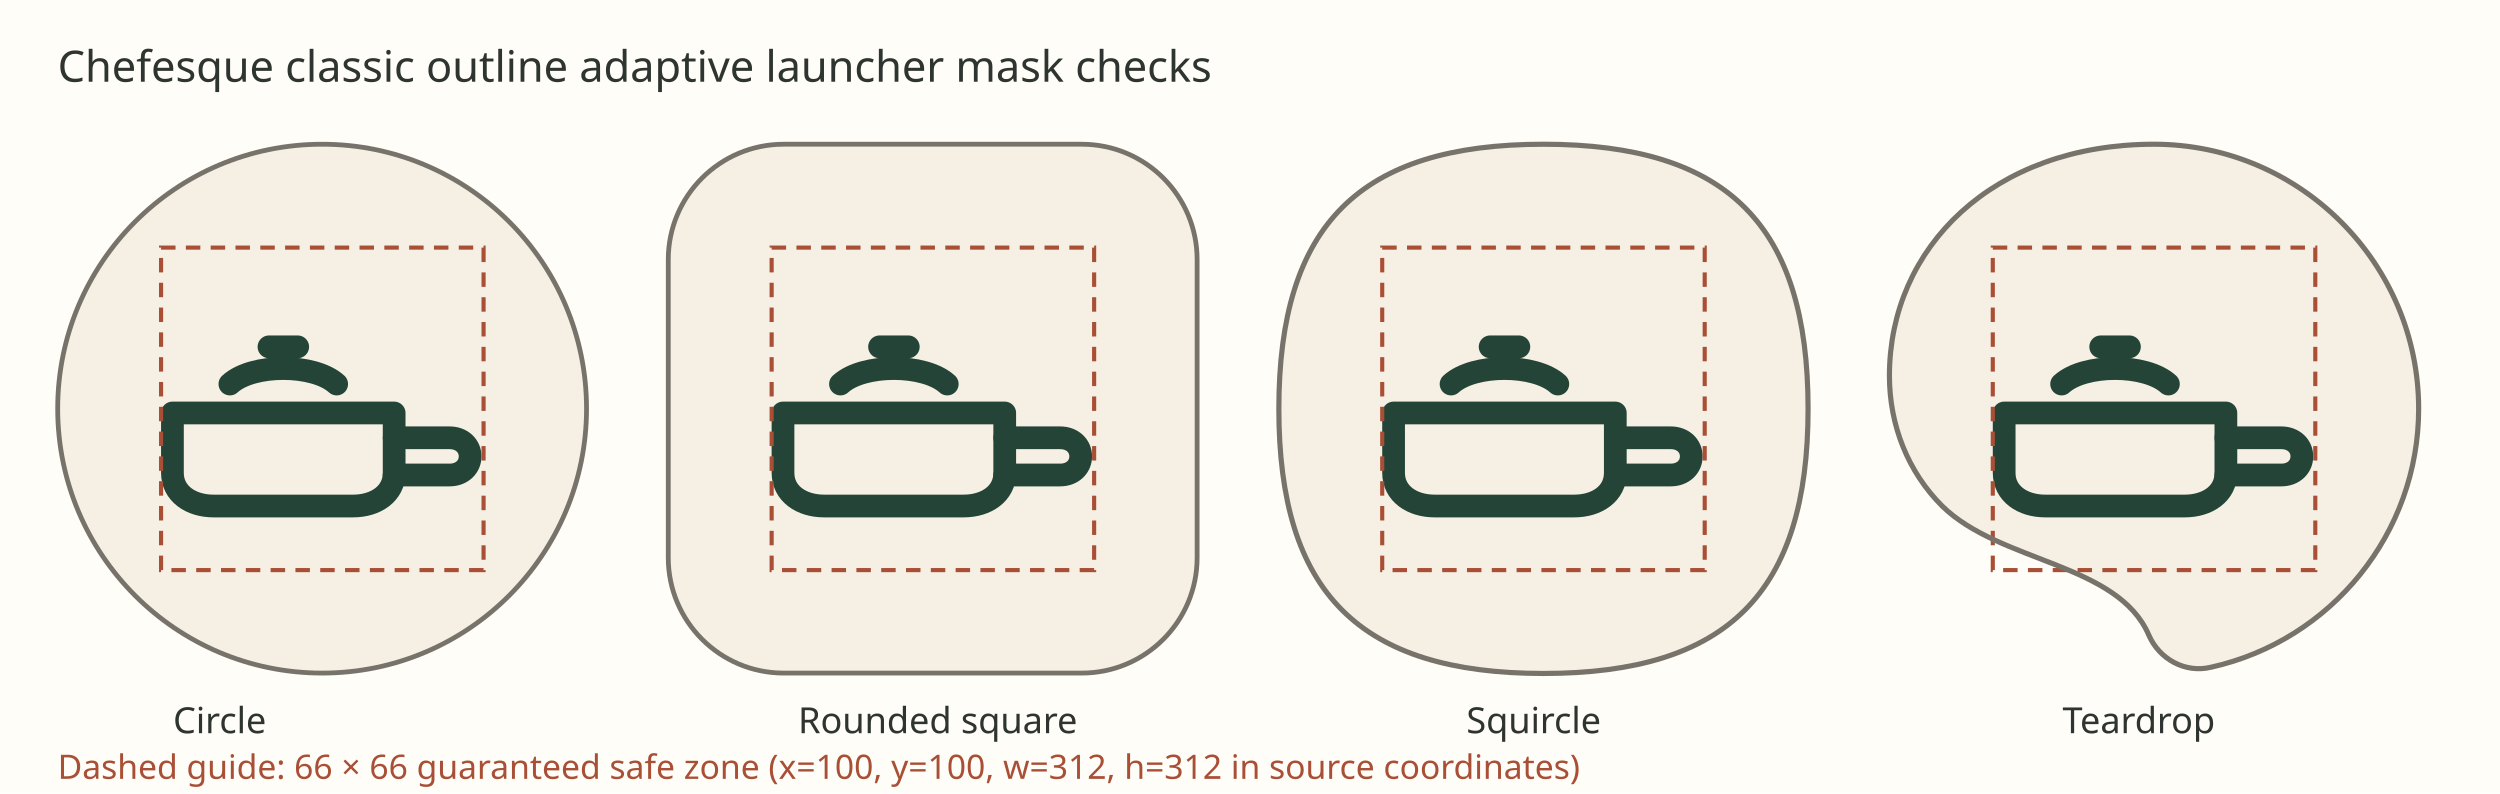
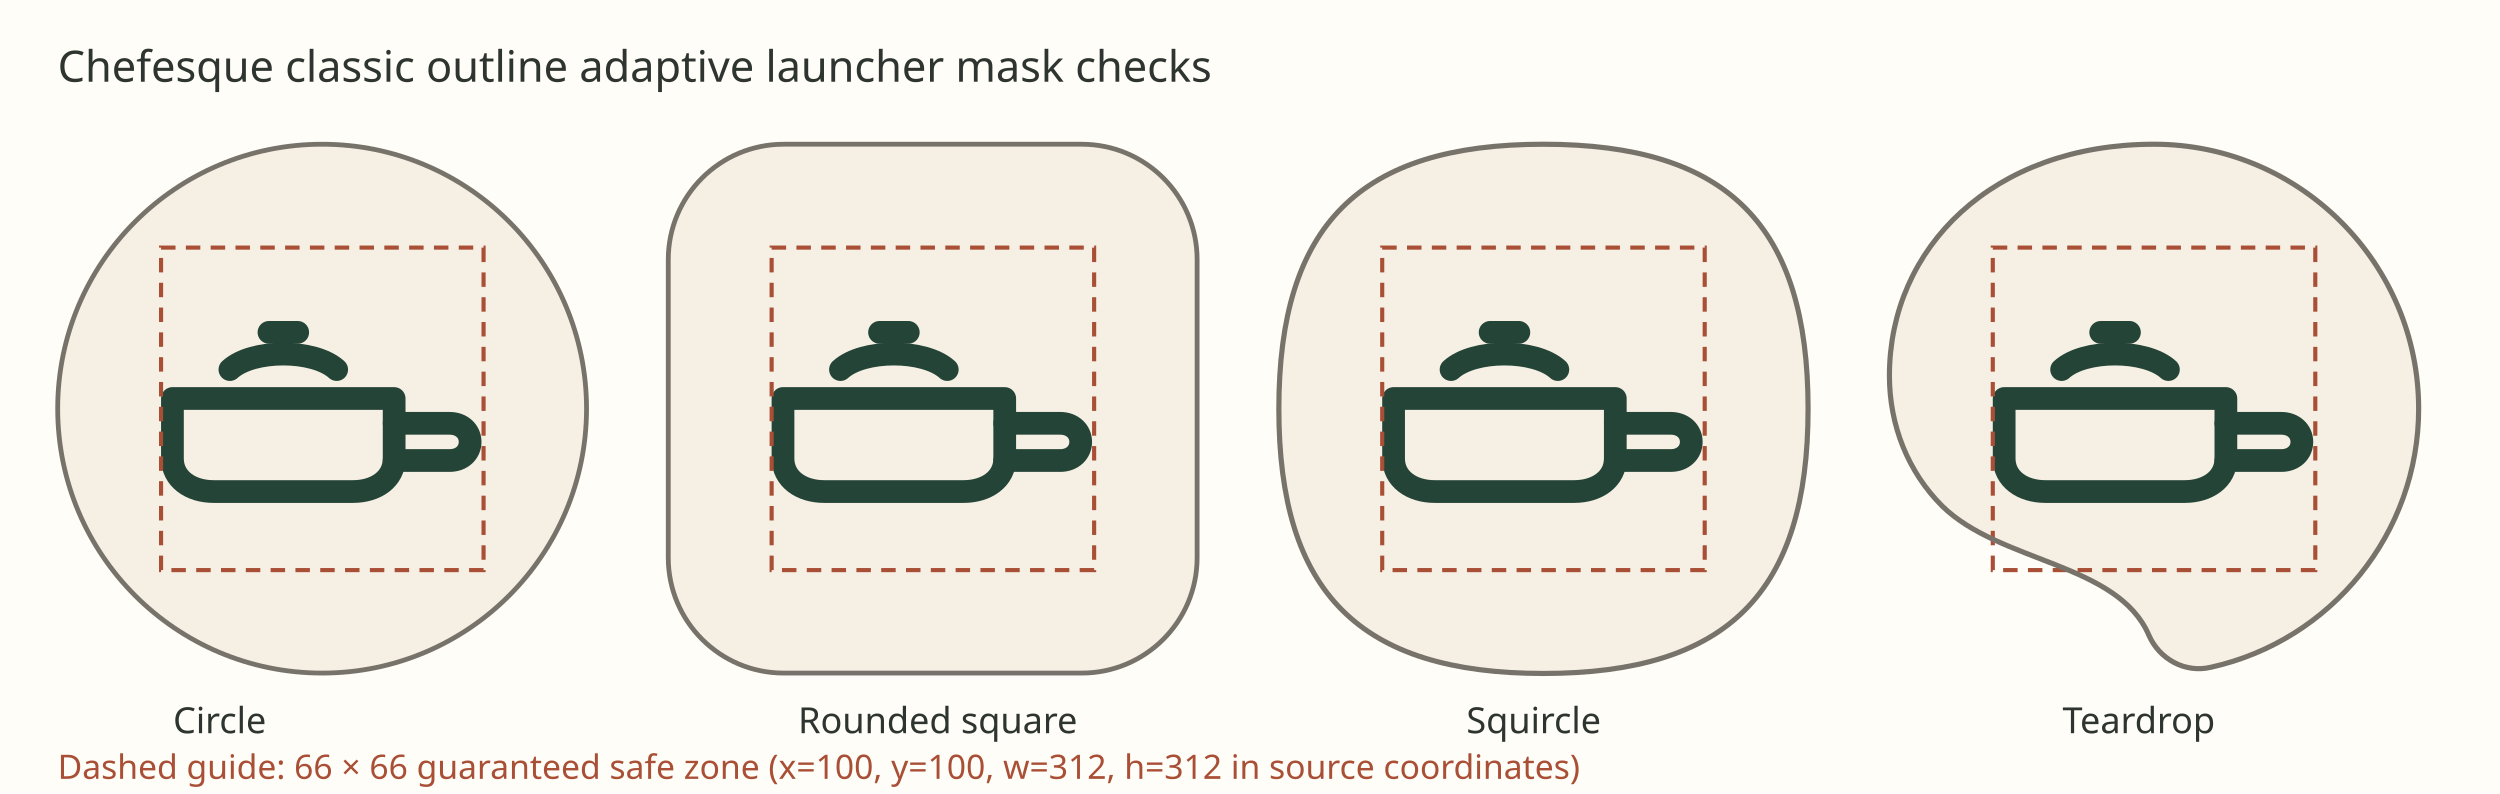
<svg xmlns="http://www.w3.org/2000/svg" width="1040" height="330" viewBox="0 0 1040 330" role="img" aria-labelledby="title desc">
  <defs>
    <g id="saucepan" fill="none" stroke="#244437" stroke-width="22" stroke-linecap="round" stroke-linejoin="round">
-       <path d="M111 260H325.5V318C325.5 338 307.7 350 285.8 350H150.7C128.9 350 111 338 111 318V260" />
-       <path d="M166.6 232C188.5 212 248 212 269.9 232" />
-       <path d="M204.4 196H232.2" />
-       <path d="M325.5 284H379.1C391.1 284 399 292 399 302C399 312 391.1 320 379.1 320H325.5" />
+       <path d="M111 246H325.5V304C325.5 324 307.7 336 285.8 336H150.7C128.9 336 111 324 111 304V246" />
+       <path d="M166.6 218C188.5 198 248 198 269.9 218" />
+       <path d="M204.4 182H232.2" />
+       <path d="M325.5 270H379.1C391.1 270 399 278 399 288C399 298 391.1 306 379.1 306H325.5" />
    </g>
    <g id="logo">
      <rect width="512" height="512" fill="#F6F0E4" />
      <use href="#saucepan" />
    </g>
    <g id="safe-zone">
      <rect x="100" y="100" width="312" height="312" fill="none" stroke="#A94F36" stroke-width="4" stroke-dasharray="14 10" />
    </g>
    <clipPath id="circle">
      <circle cx="256" cy="256" r="256" />
    </clipPath>
    <clipPath id="round">
      <rect width="512" height="512" rx="112" />
    </clipPath>
    <clipPath id="squircle">
      <path d="M256 0C78 0 0 78 0 256s78 256 256 256 256-78 256-256S434 0 256 0z" />
    </clipPath>
    <clipPath id="teardrop">
      <path d="M256 0c141 0 256 115 256 256 0 120-84 224-201 250-25 6-50-8-60-31C221 405 107 405 51 350 18 317 0 272 0 224 0 100 100 0 256 0z" />
    </clipPath>
  </defs>
  <rect width="1040" height="330" fill="#FFFDF8" />
  <text x="24" y="34" font-family="sans-serif" font-size="18" fill="#2E342F">Chefesque classic outline adaptive launcher mask checks</text>
  <g transform="translate(24 60) scale(.43)" clip-path="url(#circle)">
    <use href="#logo" />
  </g>
  <g transform="translate(24 60) scale(.43)">
    <use href="#safe-zone" />
  </g>
  <circle cx="134" cy="170" r="110" fill="none" stroke="#77736B" stroke-width="2" />
  <text x="72" y="305" font-family="sans-serif" font-size="15" fill="#2E342F">Circle</text>
  <g transform="translate(278 60) scale(.43)" clip-path="url(#round)">
    <use href="#logo" />
  </g>
  <g transform="translate(278 60) scale(.43)">
    <use href="#safe-zone" />
  </g>
  <rect x="278" y="60" width="220" height="220" rx="48" fill="none" stroke="#77736B" stroke-width="2" />
  <text x="332" y="305" font-family="sans-serif" font-size="15" fill="#2E342F">Rounded square</text>
  <g transform="translate(532 60) scale(.43)" clip-path="url(#squircle)">
    <use href="#logo" />
  </g>
  <g transform="translate(532 60) scale(.43)">
    <use href="#safe-zone" />
  </g>
  <path transform="translate(532 60) scale(.43)" d="M256 0C78 0 0 78 0 256s78 256 256 256 256-78 256-256S434 0 256 0z" fill="none" stroke="#77736B" stroke-width="5" />
  <text x="610" y="305" font-family="sans-serif" font-size="15" fill="#2E342F">Squircle</text>
  <g transform="translate(786 60) scale(.43)" clip-path="url(#teardrop)">
    <use href="#logo" />
  </g>
  <g transform="translate(786 60) scale(.43)">
    <use href="#safe-zone" />
  </g>
  <path transform="translate(786 60) scale(.43)" d="M256 0c141 0 256 115 256 256 0 120-84 224-201 250-25 6-50-8-60-31C221 405 107 405 51 350 18 317 0 272 0 224 0 100 100 0 256 0z" fill="none" stroke="#77736B" stroke-width="5" />
  <text x="858" y="305" font-family="sans-serif" font-size="15" fill="#2E342F">Teardrop</text>
  <text x="24" y="324" font-family="sans-serif" font-size="14" fill="#A94F36">Dashed guide: 66 × 66 guaranteed safe zone (x=100, y=100, w=312, h=312 in source coordinates)</text>
</svg>
